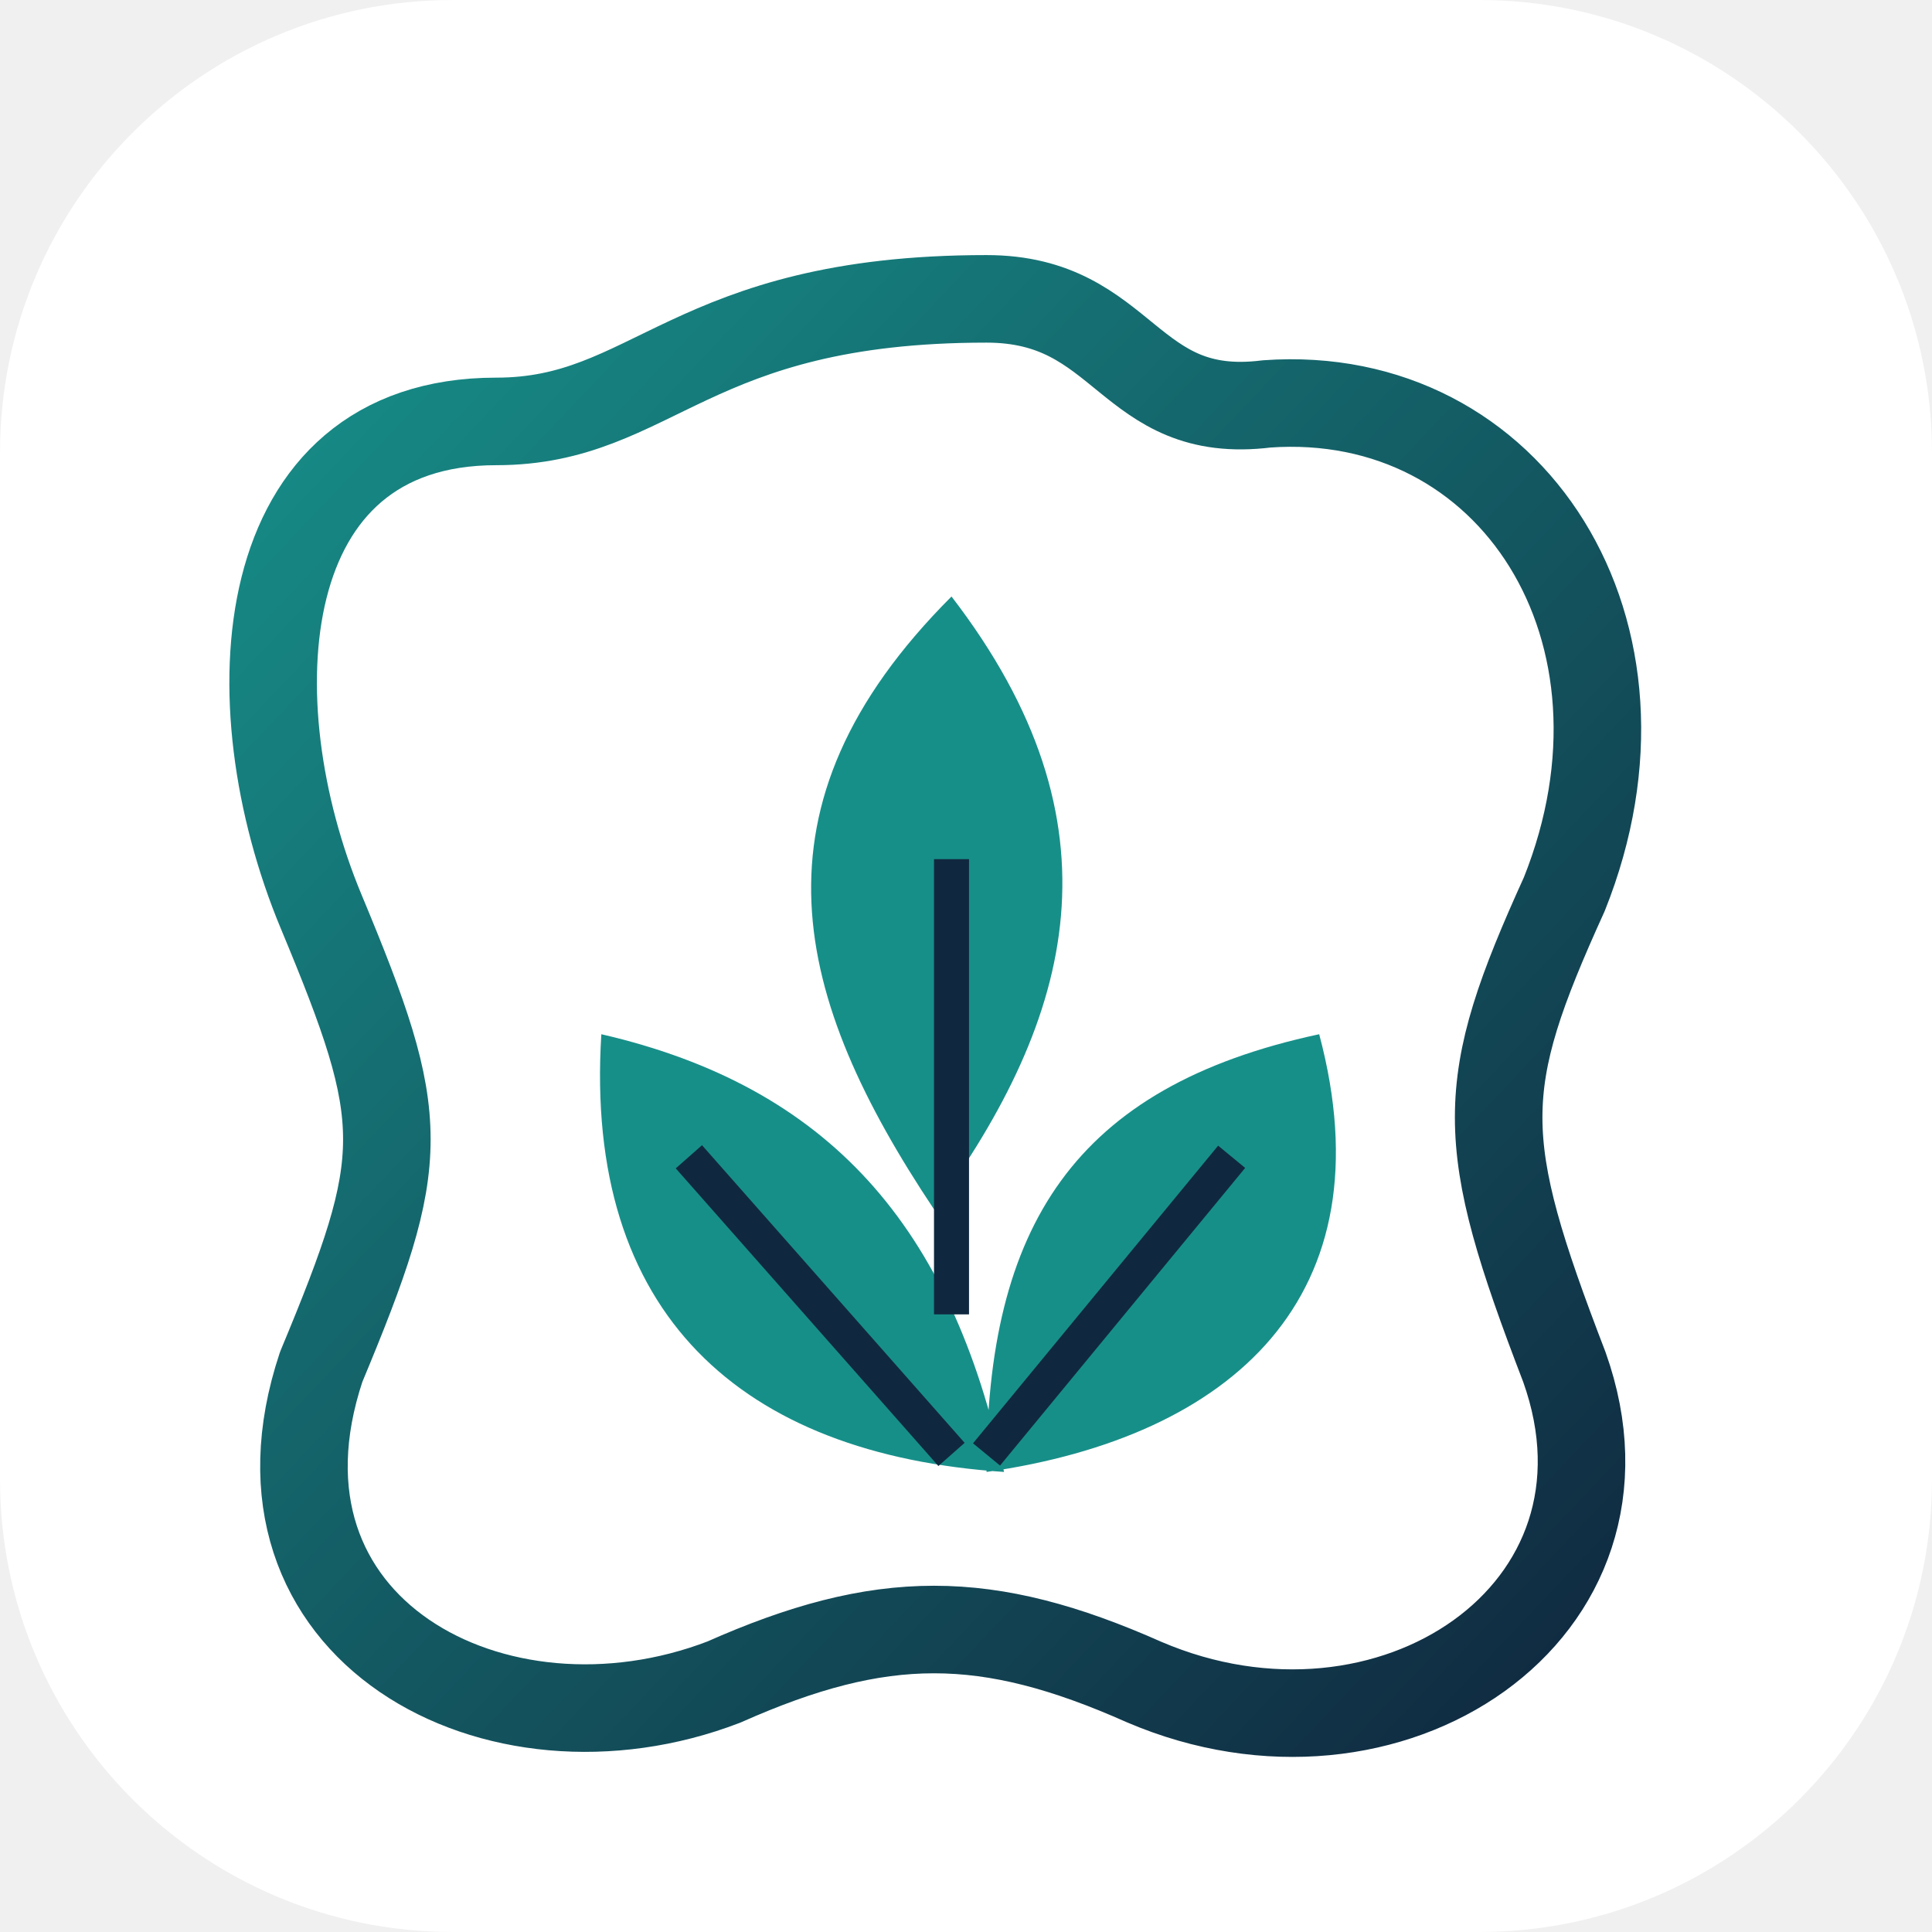
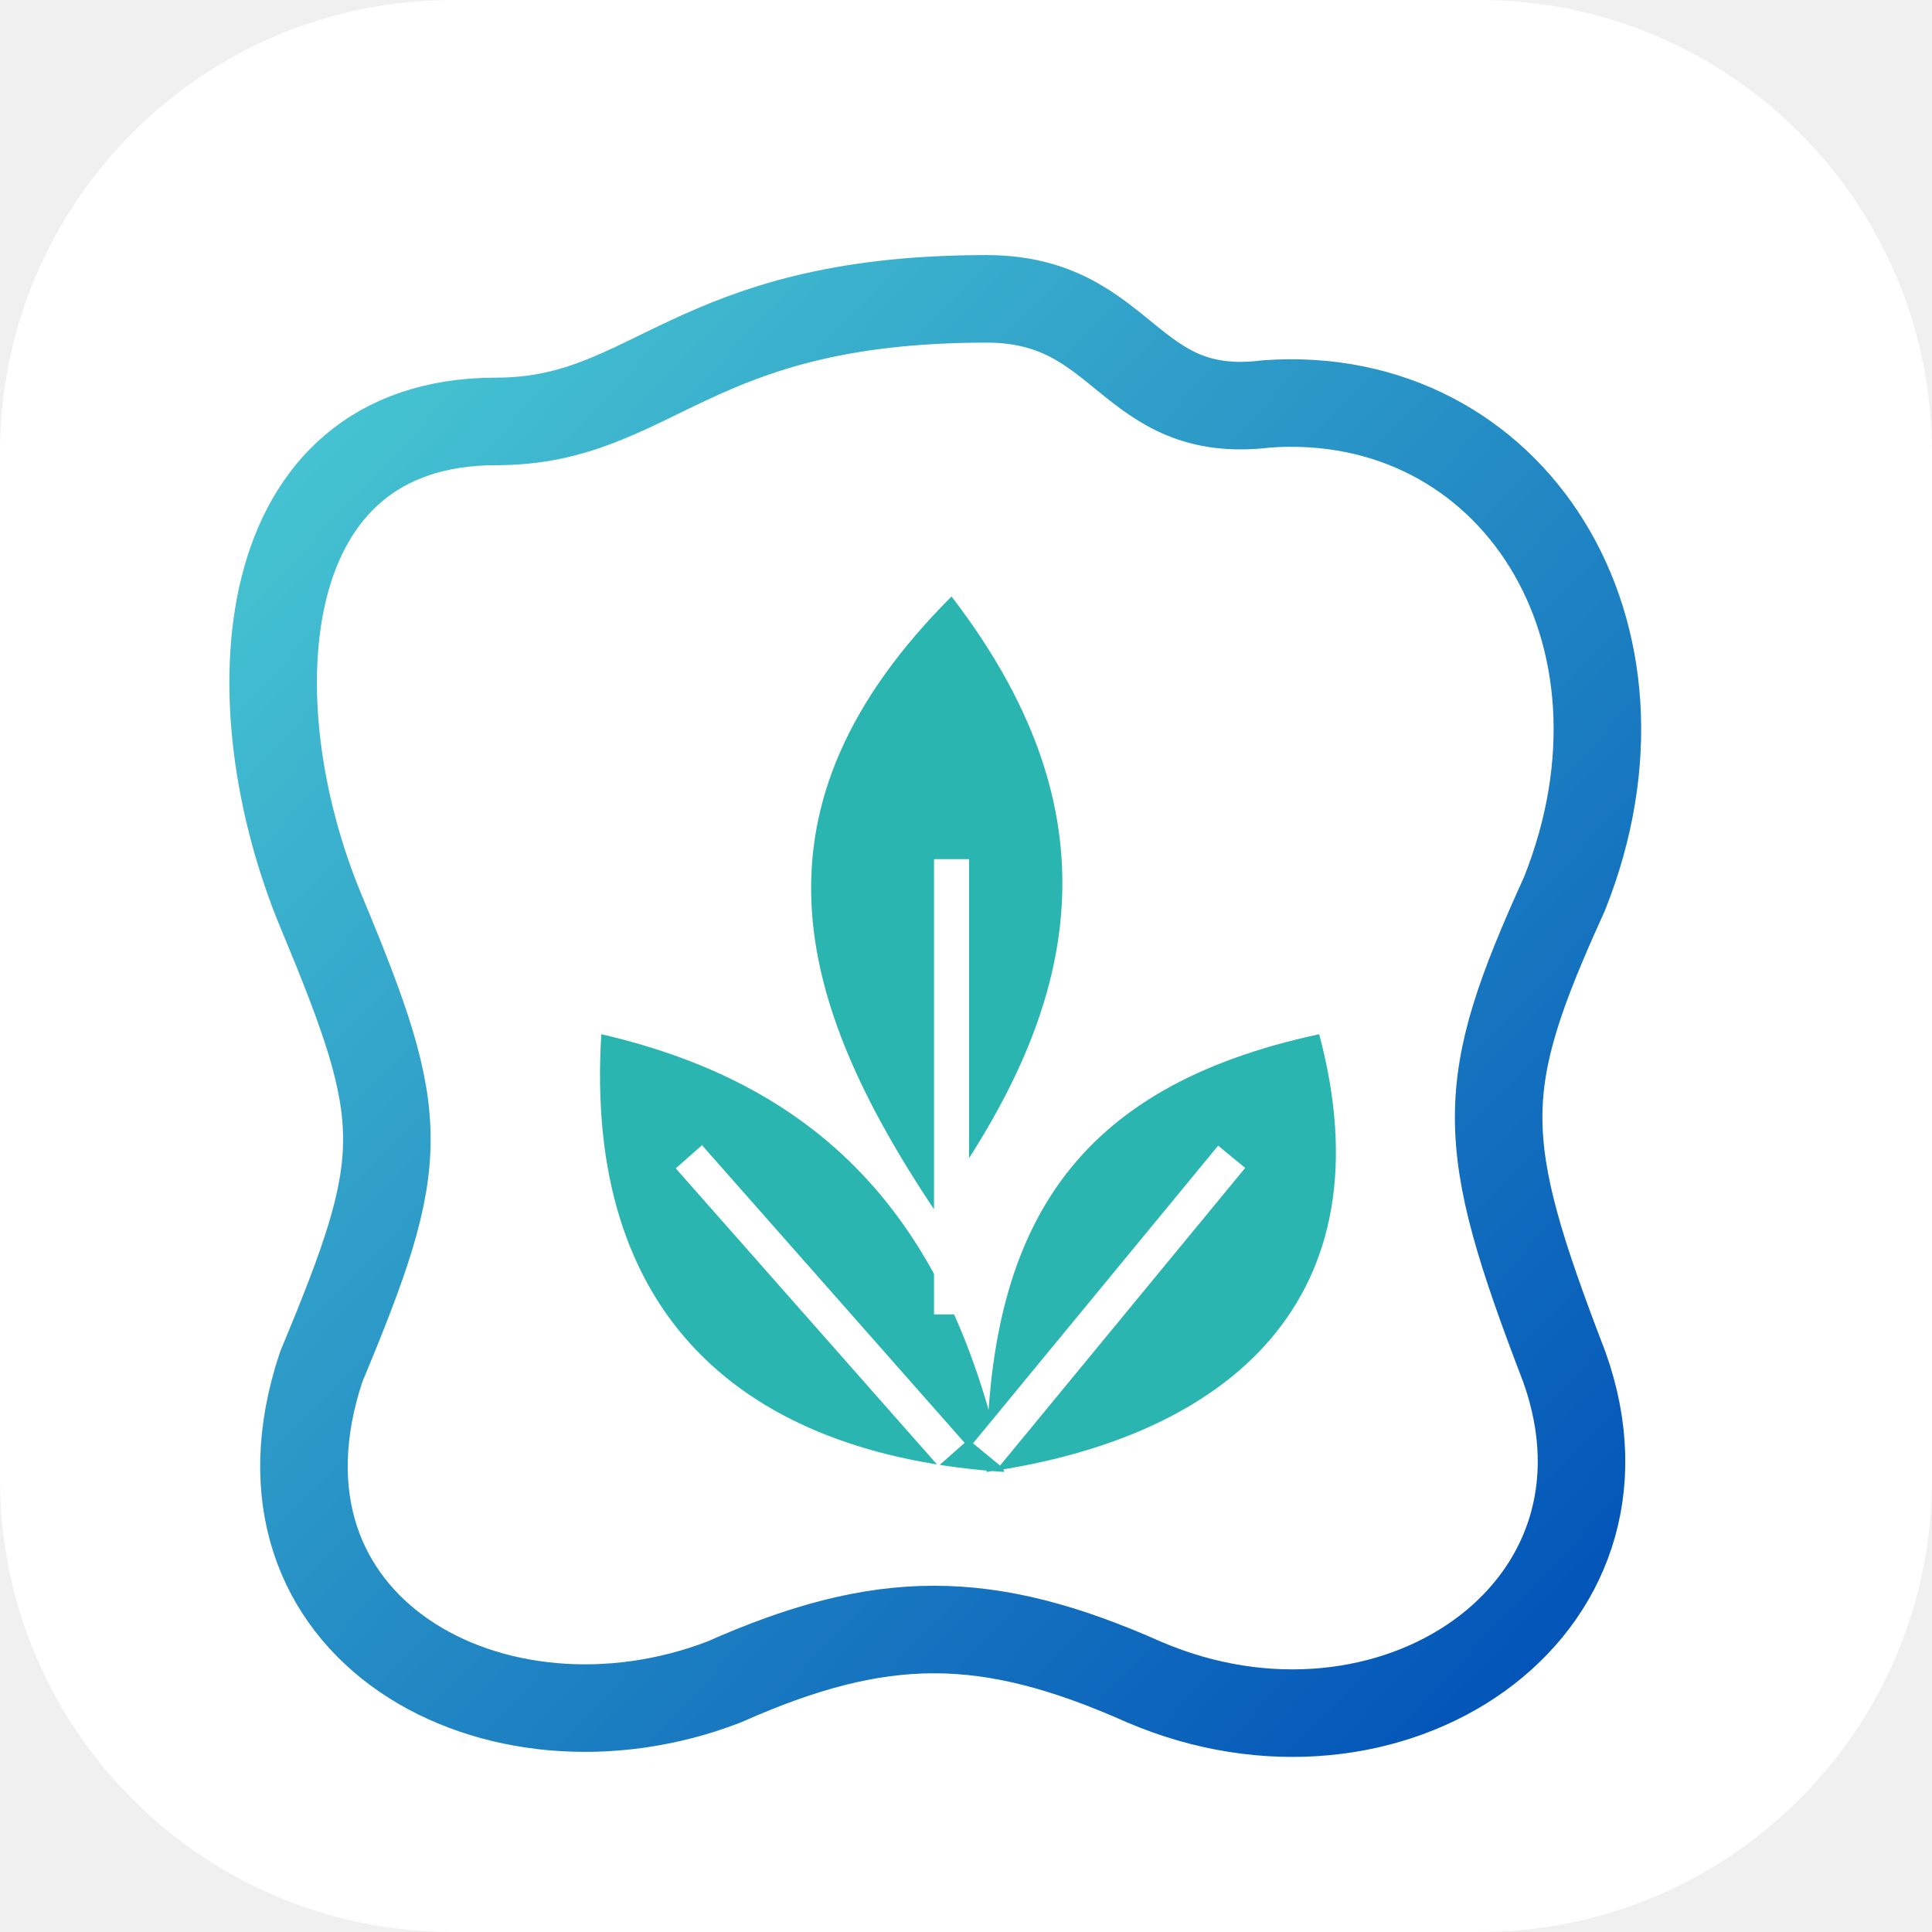
<svg xmlns="http://www.w3.org/2000/svg" viewBox="0 0 64 64" role="img" aria-label="PocketSage icon">
  <defs>
    <linearGradient id="sage" x1="0" y1="0" x2="1" y2="1">
-       <stop stop-color="#178f89" />
-       <stop offset="1" stop-color="#10283f" />
+       <stop stop-color="#4acbd3" />
+       <stop offset="1" stop-color="#0050b7" />
    </linearGradient>
  </defs>
  <rect width="64" height="64" rx="15" fill="#ffffff" />
  <g transform="translate(6 7) scale(.58)">
    <path d="M46 5C29 5 27 12 18 12 4 12 3 28 8 40c5 12 5 14 0 26C3 81 18 89 31 84c9-4 15-4 24 0 14 6 29-4 24-18-5-13-5-16 0-27 6-15-3-29-17-28C54 12 54 5 46 5Z" fill="none" stroke="url(#sage)" stroke-width="5" stroke-linejoin="round" />
-     <path d="M44 22C32 34 35 45 43 57c8-11 11-22 1-35Zm-20 25c-1 16 8 24 23 25-3-14-10-22-23-25Zm41 0C51 50 46 58 46 72c14-2 23-10 19-25Z" fill="#178f89" />
-     <path d="M44 37v26M29 54l15 17m16-17L46 71" stroke="#10283f" stroke-width="2" fill="none" />
+     <path d="M44 22C32 34 35 45 43 57c8-11 11-22 1-35Zm-20 25c-1 16 8 24 23 25-3-14-10-22-23-25Zm41 0C51 50 46 58 46 72c14-2 23-10 19-25Z" fill="#2bb5b0" />
+     <path d="M44 37v26M29 54l15 17m16-17L46 71" stroke="#ffffff" stroke-width="2" fill="none" />
  </g>
</svg>
